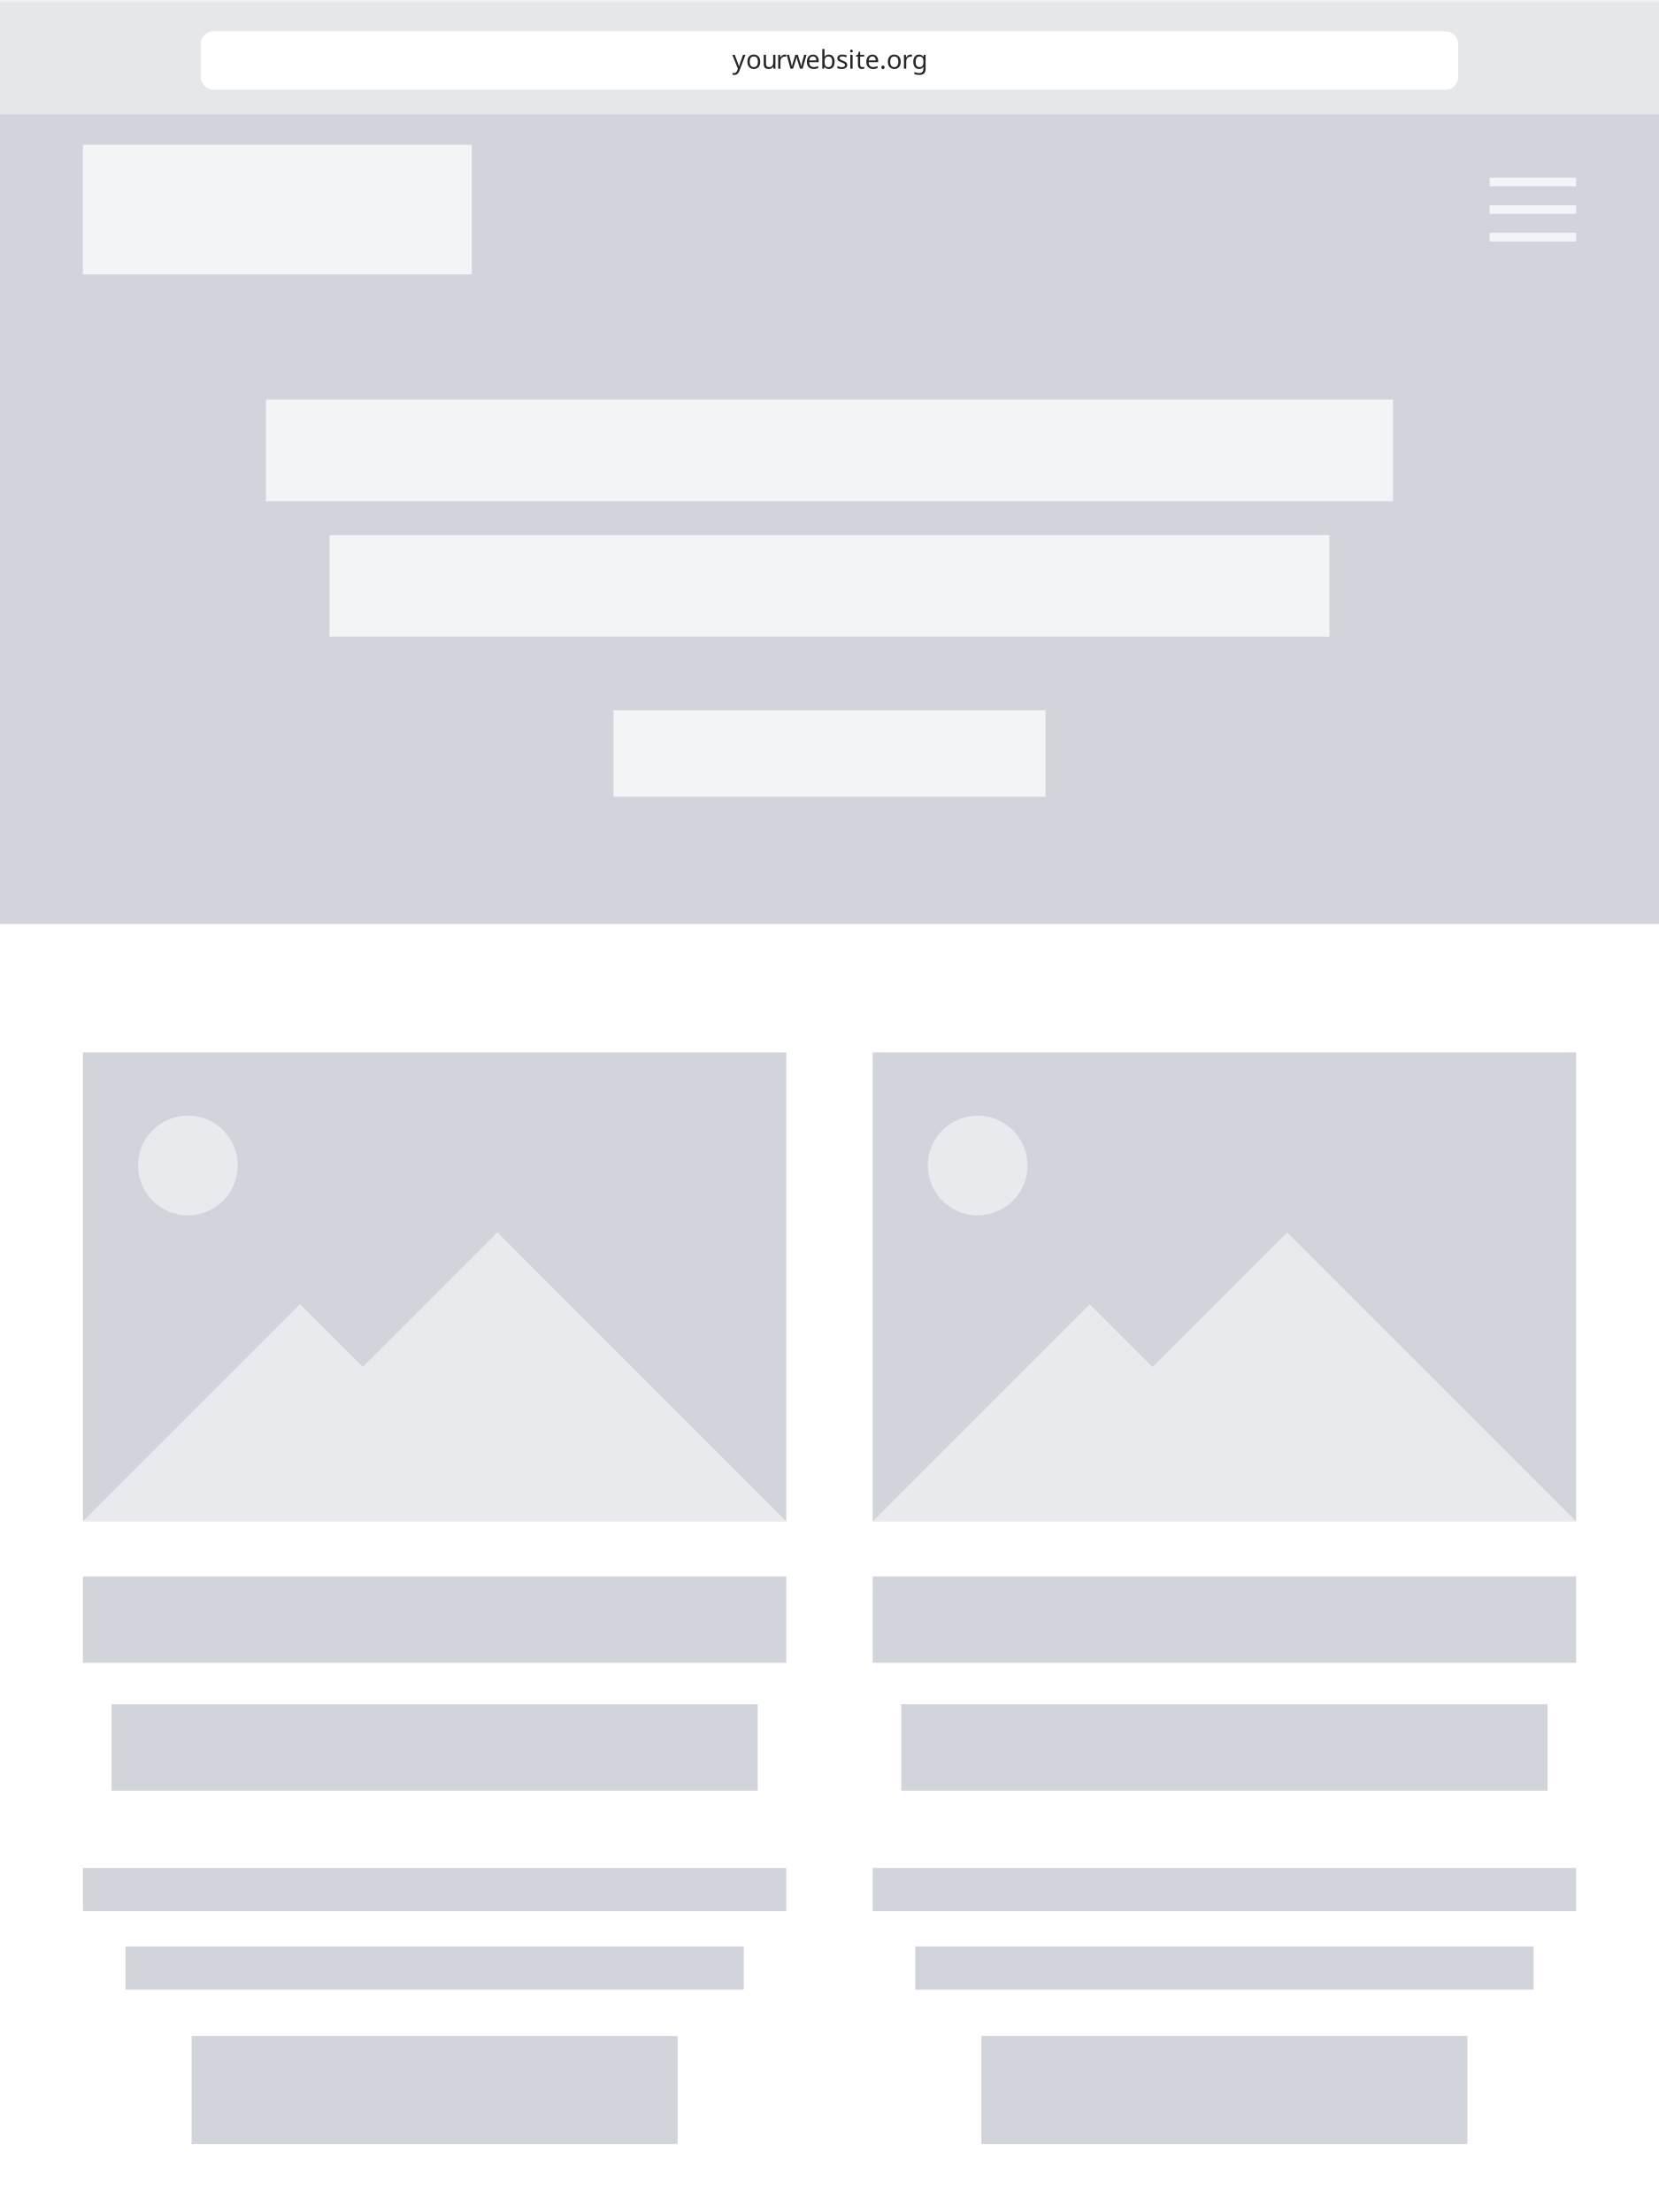
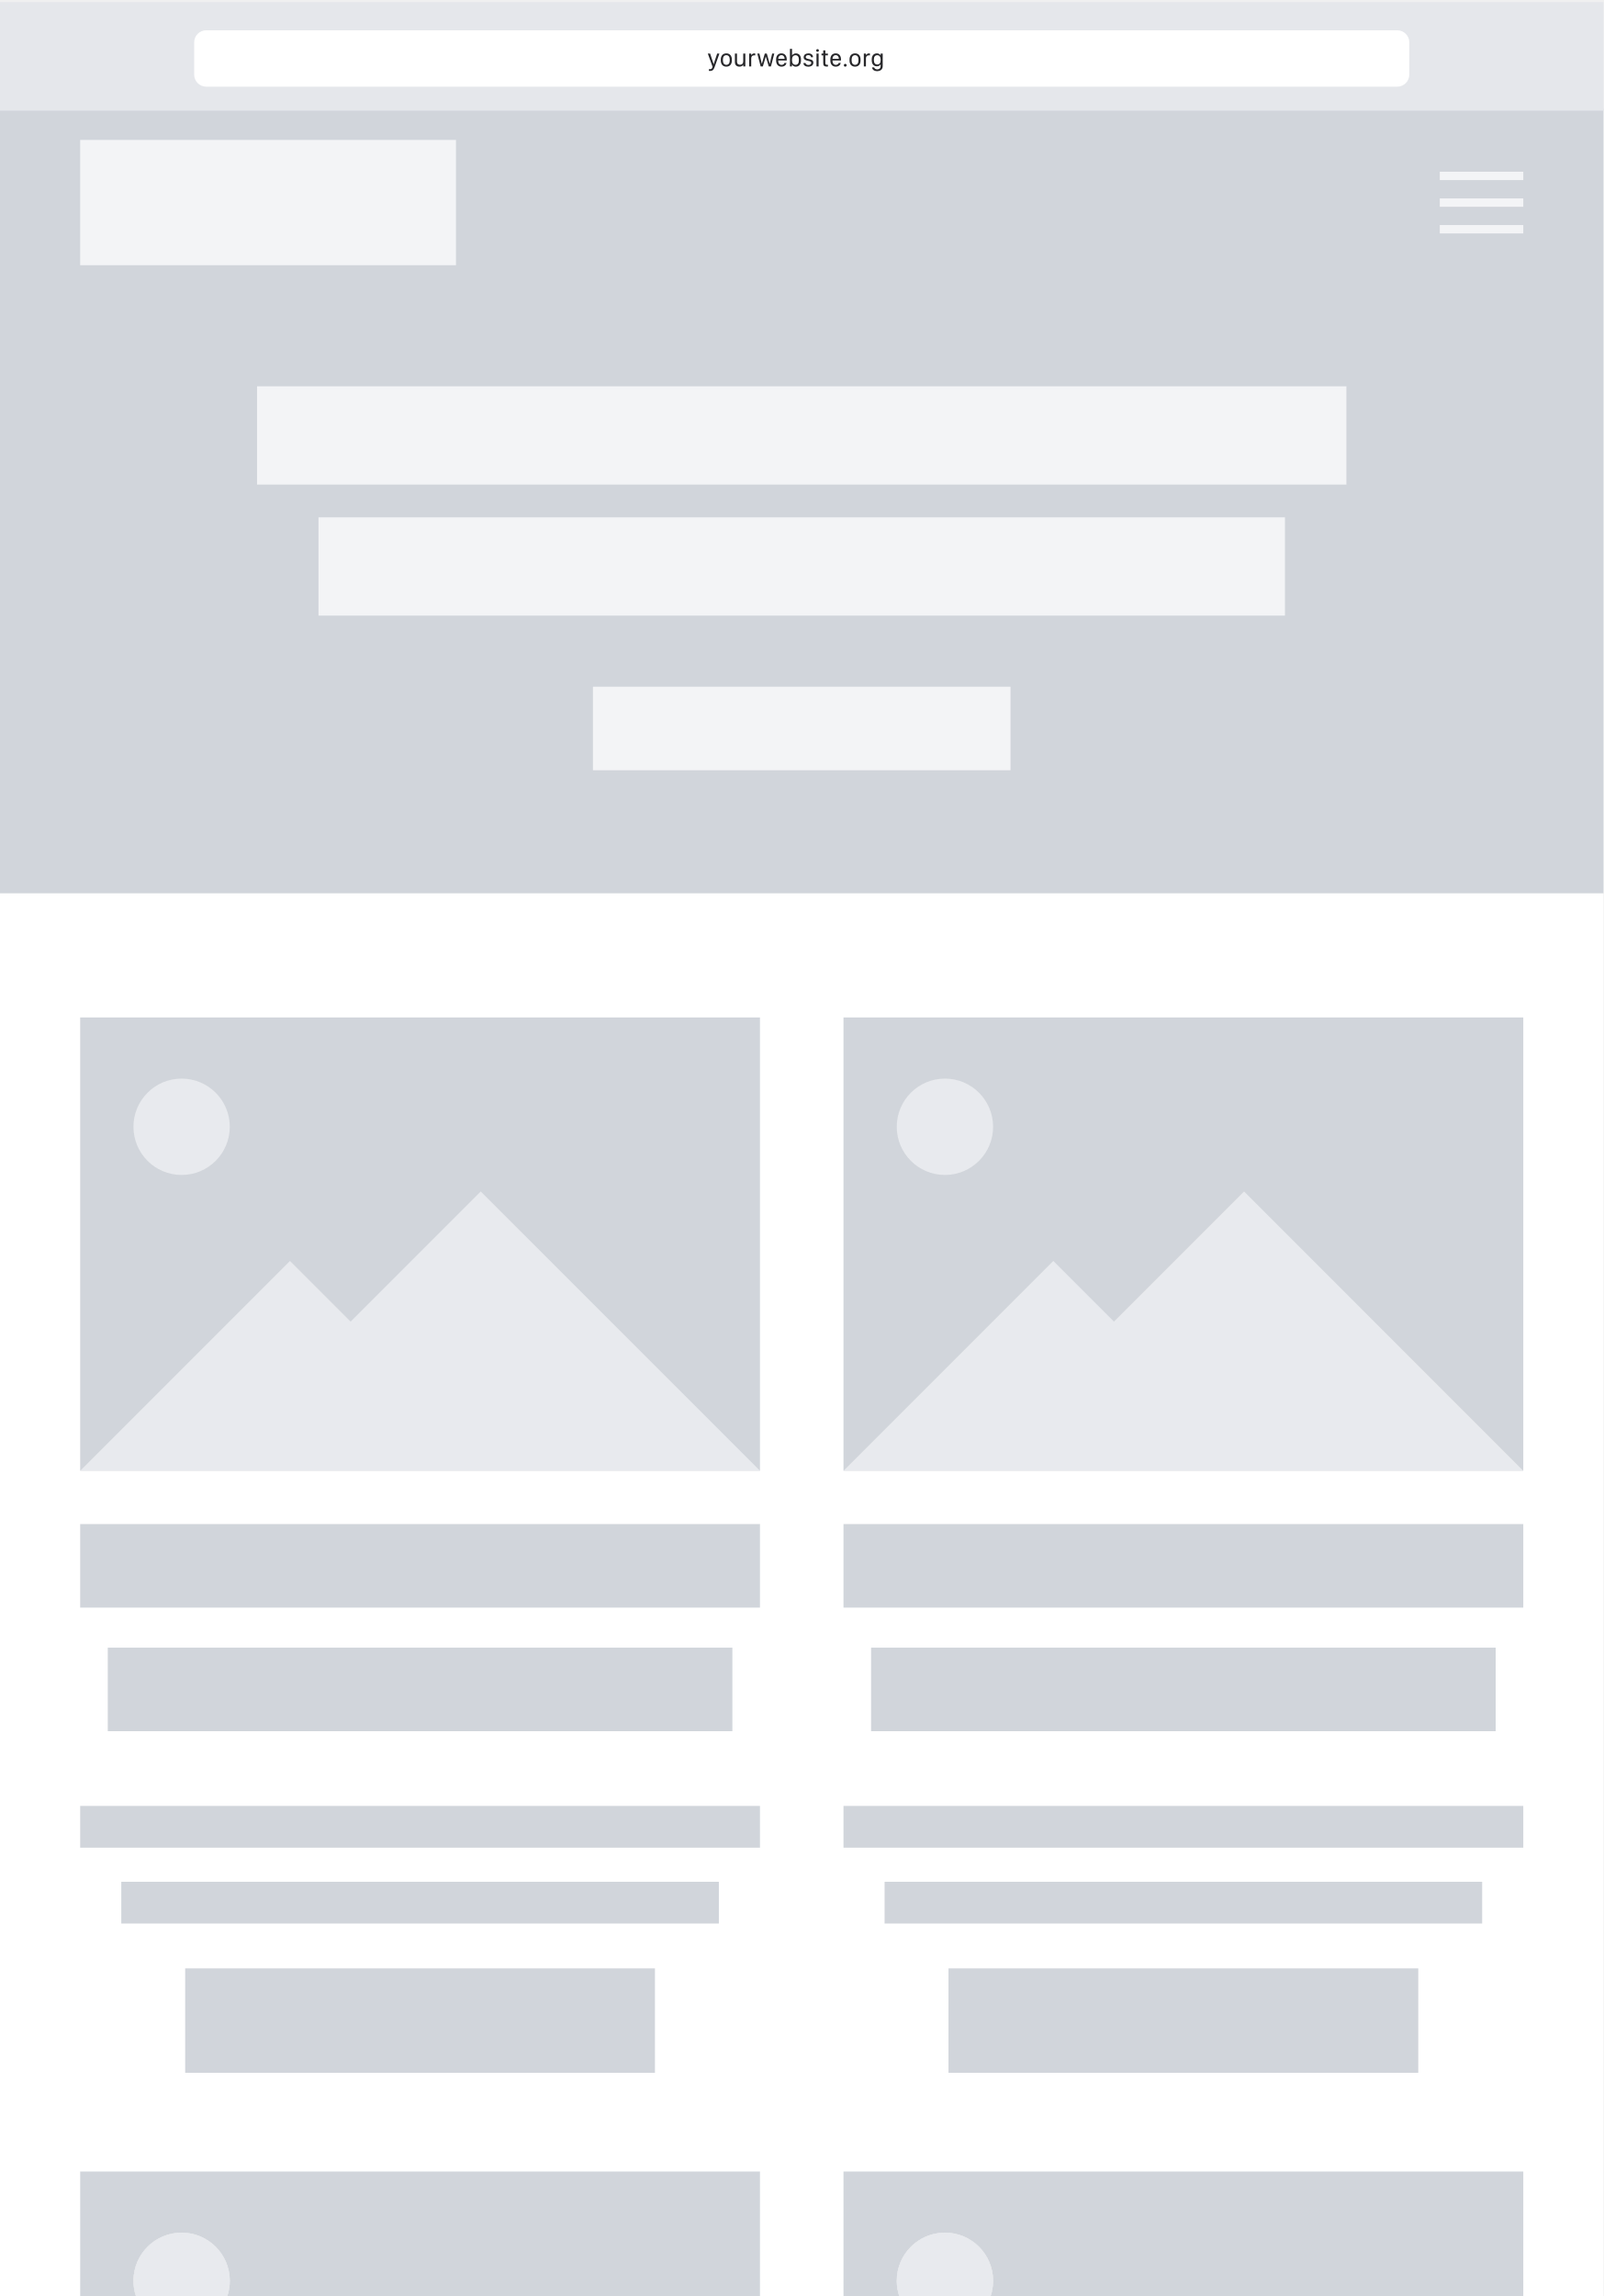
- <svg xmlns="http://www.w3.org/2000/svg" id="tablet-light" viewBox="0 0 768 1024">
-   <rect y="52" width="768" height="972" fill="#fff" stroke-width="0" />
-   <rect y="52" width="768" height="375.74" fill="#d1d5db" stroke-width="0" />
+ <svg xmlns="http://www.w3.org/2000/svg" id="tablet-light" viewBox="0 0 768 1099.4">
+   <rect x="0" y="52" width="768" height="1047.4" fill="#fff" stroke-width="0" />
+   <rect x="0" y="52" width="768" height="375.74" fill="#d1d5db" stroke-width="0" />
  <rect x="38.4" y="67" width="180" height="60" fill="#f3f4f6" stroke-width="0" />
  <g>
    <rect x="123.12" y="184.98" width="521.76" height="47.05" fill="#f3f4f6" stroke-width="0" />
    <rect x="152.55" y="247.71" width="462.89" height="47.05" fill="#f3f4f6" stroke-width="0" />
  </g>
  <rect x="284" y="328.82" width="200" height="40" fill="#f3f4f6" stroke-width="0" />
  <path d="m404,487.19h325.6v217.07h-325.6v-217.07Z" fill="#d1d5db" stroke-width="0" />
  <path d="m595.85,570.52l-62.31,62.31-29.05-29.05-100.48,100.48h325.6l-133.75-133.74Z" fill="#f3f4f6" isolation="isolate" opacity=".68" stroke-width="0" />
  <circle cx="452.59" cy="539.54" r="23.07" fill="#f3f4f6" isolation="isolate" opacity=".68" stroke-width="0" />
  <rect x="404" y="864.73" width="325.6" height="20" fill="#d1d5db" stroke-width="0" />
  <g>
    <rect x="404" y="729.77" width="325.6" height="40" fill="#d1d5db" stroke-width="0" />
    <rect x="417.22" y="788.95" width="299.16" height="40" fill="#d1d5db" stroke-width="0" />
  </g>
  <rect x="423.69" y="901.06" width="286.22" height="20" fill="#d1d5db" stroke-width="0" />
  <rect x="454.3" y="942.53" width="225" height="50" fill="#d1d5db" stroke-width="0" />
  <path d="m38.4,487.19h325.6v217.07H38.4v-217.07Z" fill="#d1d5db" stroke-width="0" />
  <path d="m230.25,570.52l-62.31,62.31-29.05-29.05-100.48,100.48h325.6l-133.75-133.74Z" fill="#f3f4f6" isolation="isolate" opacity=".68" stroke-width="0" />
  <circle cx="86.99" cy="539.54" r="23.07" fill="#f3f4f6" isolation="isolate" opacity=".68" stroke-width="0" />
  <rect x="38.4" y="864.73" width="325.6" height="20" fill="#d1d5db" stroke-width="0" />
  <g>
    <rect x="38.4" y="729.77" width="325.6" height="40" fill="#d1d5db" stroke-width="0" />
    <rect x="51.62" y="788.95" width="299.16" height="40" fill="#d1d5db" stroke-width="0" />
  </g>
  <rect x="58.09" y="901.06" width="286.22" height="20" fill="#d1d5db" stroke-width="0" />
  <rect x="88.7" y="942.53" width="225" height="50" fill="#d1d5db" stroke-width="0" />
  <g>
    <rect x="689.6" y="82.23" width="40" height="4" fill="#f3f4f6" stroke-width="0" />
    <rect x="689.6" y="95" width="40" height="4" fill="#f3f4f6" stroke-width="0" />
    <rect x="689.6" y="107.77" width="40" height="4" fill="#f3f4f6" stroke-width="0" />
  </g>
-   <rect x="0" y="1" width="768" height="52" fill="#e5e7eb" stroke-width="0" />
+   <rect y="1" width="768" height="52" fill="#e5e7eb" stroke-width="0" />
  <rect x="93" y="14.5" width="582" height="27" rx="5.78" ry="5.78" fill="#fff" stroke-width="0" />
-   <text transform="translate(338.99 31.81)" fill="#27272a" font-family="SFCompact-Regular, 'SF Compact'" font-size="12" font-variation-settings="'opsz' 19, 'wght' 457">
-     <tspan x="0" y="0" letter-spacing="0em">y</tspan>
-     <tspan x="6.34" y="0">ou</tspan>
-     <tspan x="20.24" y="0" letter-spacing=".01em">r</tspan>
-     <tspan x="25.06" y="0" letter-spacing="0em">w</tspan>
-     <tspan x="33.87" y="0">ebs</tspan>
-     <tspan x="53.62" y="0" letter-spacing="0em">i</tspan>
-     <tspan x="57.05" y="0">te.o</tspan>
-     <tspan x="78.46" y="0" letter-spacing="0em">r</tspan>
-     <tspan x="83.14" y="0">g</tspan>
-   </text>
+   <g>
+     <path d="m342.38,31.84l-.16.43c-.48,1.31-1.08,1.71-2.12,1.71-.19,0-.4-.02-.57-.05v-.82c.1.01.29.02.45.02.7,0,1.04-.24,1.21-.89l.09-.33-2.27-6.25h1.12l1.66,5.04h.04l1.67-5.04h1.07c-.06.2-2.19,6.18-2.2,6.19Z" fill="#27272a" stroke-width="0" />
+     <path d="m350.53,28.45v.55c0,1.67-.91,2.91-2.64,2.91s-2.65-1.24-2.65-2.91v-.55c0-1.65.93-2.89,2.65-2.89s2.64,1.25,2.64,2.89Zm-4.28.04v.48c0,1.25.58,2.07,1.64,2.07s1.63-.81,1.63-2.07v-.48c0-1.26-.57-2.07-1.63-2.07s-1.64.81-1.64,2.07Z" fill="#27272a" stroke-width="0" />
+     <path d="m356.99,31.81h-1v-.81h-.04c-.22.49-.8.91-1.78.91-1.27,0-2.18-.73-2.18-2.14v-4.12h1.01v3.83c0,1.15.66,1.52,1.47,1.52.88,0,1.51-.56,1.51-1.54v-3.81h1.01v6.16Z" fill="#27272a" stroke-width="0" />
+     <path d="m358.79,25.66h1.01v.76h.03c.18-.37.64-.85,1.52-.85.13,0,.26.01.38.03v.92c-.11-.02-.3-.02-.49-.02-1.09,0-1.43.68-1.43,1.51v3.81h-1.01v-6.16Z" fill="#27272a" stroke-width="0" />
+     <path d="m369.25,31.81h-1.04l-1.41-4.75h-.02l-1.4,4.75h-1.05l-1.61-6.16h1.02l1.13,4.87h.05l1.39-4.87h.96l1.39,4.87h.05l1.13-4.87h1.02l-1.61,6.16Z" fill="#27272a" stroke-width="0" />
+     <path d="m371.74,29.03v-.69c0-1.62.92-2.78,2.54-2.78s2.54,1.16,2.54,2.85v.57h-4.07v.11c0,1.17.6,1.97,1.6,1.97.71,0,1.18-.36,1.38-.93h1c-.23,1.02-1.05,1.78-2.41,1.78-1.61,0-2.58-1.13-2.58-2.88Zm4.07-.86v-.02c0-.98-.6-1.75-1.52-1.75s-1.54.78-1.54,1.75v.02h3.06Z" fill="#27272a" stroke-width="0" />
+     <path d="m379.35,30.89h-.03v.93h-.97v-8.42h1.01v3.11h.03c.32-.53,1.03-.94,1.81-.94,1.44,0,2.44,1.02,2.44,2.87v.6c0,1.78-.97,2.88-2.46,2.88-.88,0-1.48-.39-1.84-1.03Zm3.28-1.91v-.49c0-1.33-.64-2.05-1.56-2.05-1.07,0-1.72.71-1.72,2.05v.47c0,1.34.64,2.07,1.72,2.07.93,0,1.56-.74,1.56-2.06Z" fill="#27272a" stroke-width="0" />
+     <path d="m387.22,25.56c1.45,0,2.19.83,2.19,1.85h-.94c-.04-.47-.33-1.02-1.29-1.02-.73,0-1.26.32-1.26.93,0,.69.81.84,1.52.97,1.15.21,2.13.52,2.13,1.72s-.99,1.92-2.44,1.92c-1.35,0-2.3-.65-2.3-1.76h.98c.09.56.57.93,1.39.93.94,0,1.37-.45,1.37-.97,0-.7-.69-.83-1.55-1-1.15-.23-2.09-.59-2.09-1.7,0-1.3,1.1-1.86,2.28-1.86Z" fill="#27272a" stroke-width="0" />
+     <path d="m391.57,23.53c.36,0,.65.28.65.64s-.29.64-.65.64-.64-.28-.64-.64.29-.64.64-.64Zm-.5,2.13h1.01v6.16h-1.01v-6.16Z" fill="#27272a" stroke-width="0" />
+     <path d="m394.31,24.12h1v1.54h1.22v.84h-1.22v3.6c0,.74.25.93,1,.93.1,0,.18,0,.26-.01v.81c-.09.02-.3.04-.51.04-1.46,0-1.76-.56-1.76-1.78v-3.59h-.83v-.84h.83v-1.54Z" fill="#27272a" stroke-width="0" />
+     <path d="m397.72,29.03v-.69c0-1.62.92-2.78,2.54-2.78s2.54,1.16,2.54,2.85v.57h-4.07v.11c0,1.17.6,1.97,1.6,1.97.71,0,1.18-.36,1.38-.93h1c-.23,1.02-1.05,1.78-2.41,1.78-1.61,0-2.58-1.13-2.58-2.88Zm4.07-.86v-.02c0-.98-.6-1.75-1.52-1.75s-1.54.78-1.54,1.75v.02h3.06Z" fill="#27272a" stroke-width="0" />
+     <path d="m404.84,30.57c.38,0,.68.3.68.68s-.3.67-.68.67-.67-.3-.67-.67.3-.68.67-.68Z" fill="#27272a" stroke-width="0" />
+     <path d="m412.18,28.45v.55c0,1.67-.91,2.91-2.64,2.91s-2.65-1.24-2.65-2.91v-.55c0-1.65.93-2.89,2.65-2.89s2.64,1.25,2.64,2.89Zm-4.28.04v.48c0,1.25.58,2.07,1.64,2.07s1.63-.81,1.63-2.07v-.48c0-1.26-.57-2.07-1.63-2.07s-1.64.81-1.64,2.07Z" fill="#27272a" stroke-width="0" />
+     <path d="m413.73,25.66h1.01v.76h.03c.18-.37.64-.85,1.52-.85.13,0,.26.01.38.03v.92c-.11-.02-.3-.02-.49-.02-1.09,0-1.43.68-1.43,1.51v3.81h-1.01v-6.16Z" fill="#27272a" stroke-width="0" />
+     <path d="m421.79,31.69v-.91h-.03c-.25.53-.92.97-1.76.97-1.44,0-2.46-1.01-2.46-2.85v-.51c0-1.81,1.01-2.83,2.46-2.83.84,0,1.51.44,1.79.96h.03v-.87h.97v6.05c0,1.58-1.22,2.37-2.62,2.37-1.56,0-2.36-.77-2.5-1.8h1.03c.11.5.63.96,1.48.96.97,0,1.61-.57,1.61-1.54Zm-3.24-3.22v.38c0,1.28.61,2.04,1.65,2.04s1.59-.77,1.59-2.04v-.38c0-1.25-.62-2.04-1.59-2.04-1.04,0-1.65.74-1.65,2.04Z" fill="#27272a" stroke-width="0" />
+   </g>
+   <g>
+     <path d="m749.25,0H18.75C8.41,0,0,8.41,0,18.75v1061.9C0,1090.99,8.41,1099.4,18.75,1099.4h19.65v-59.61h325.6v59.61h40v-59.61h325.6v59.61h19.65c10.34,0,18.75-8.41,18.75-18.75V18.75c0-10.34-8.41-18.75-18.75-18.75Z" fill="none" stroke-width="0" />
+     <path d="m404,1039.79v59.61h26.69c-.76-2.28-1.17-4.72-1.17-7.26,0-12.74,10.33-23.07,23.07-23.07s23.07,10.33,23.07,23.07c0,2.54-.42,4.97-1.17,7.26h255.11v-59.61h-325.6Z" fill="#d1d5db" stroke-width="0" />
+     <path d="m452.59,1069.07c-12.74,0-23.07,10.33-23.07,23.07,0,2.54.42,4.97,1.17,7.26h43.8c.76-2.28,1.17-4.72,1.17-7.26,0-12.74-10.33-23.07-23.07-23.07Z" fill="#d1d5db" stroke-width="0" />
+     <path d="m452.59,1069.07c-12.74,0-23.07,10.33-23.07,23.07,0,2.54.42,4.97,1.17,7.26h43.8c.76-2.28,1.17-4.72,1.17-7.26,0-12.74-10.33-23.07-23.07-23.07Z" fill="#f3f4f6" isolation="isolate" opacity=".68" stroke-width="0" />
+     <path d="m38.4,1039.79v59.61h26.69c-.76-2.28-1.17-4.72-1.17-7.26,0-12.74,10.33-23.07,23.07-23.07s23.07,10.33,23.07,23.07c0,2.54-.42,4.97-1.17,7.26h255.11v-59.61H38.4Z" fill="#d1d5db" stroke-width="0" />
+     <path d="m86.99,1069.07c-12.74,0-23.07,10.33-23.07,23.07,0,2.54.42,4.97,1.17,7.26h43.8c.76-2.28,1.17-4.72,1.17-7.26,0-12.74-10.33-23.07-23.07-23.07Z" fill="#d1d5db" stroke-width="0" />
+     <path d="m86.99,1069.07c-12.74,0-23.07,10.33-23.07,23.07,0,2.54.42,4.97,1.17,7.26h43.8c.76-2.28,1.17-4.72,1.17-7.26,0-12.74-10.33-23.07-23.07-23.07Z" fill="#f3f4f6" isolation="isolate" opacity=".68" stroke-width="0" />
+   </g>
</svg>
